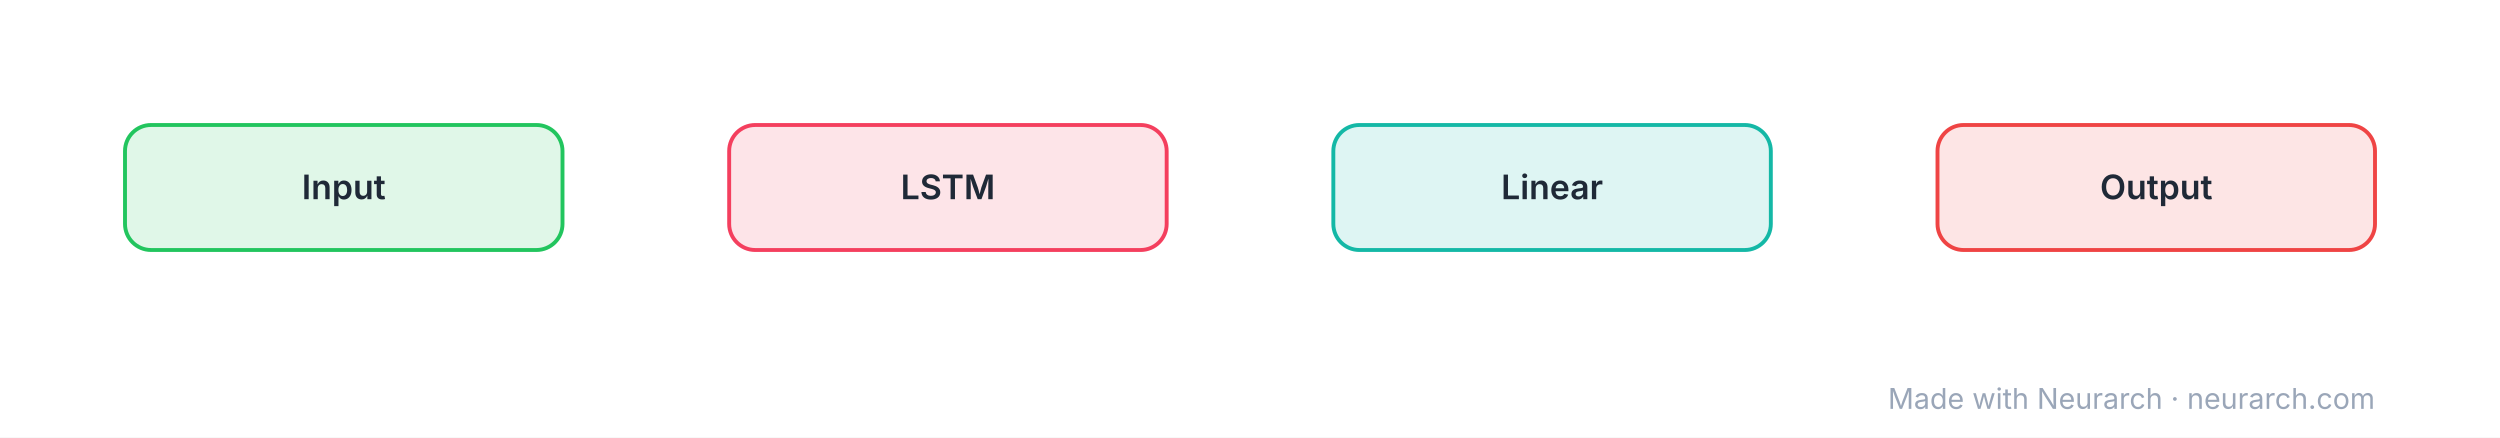
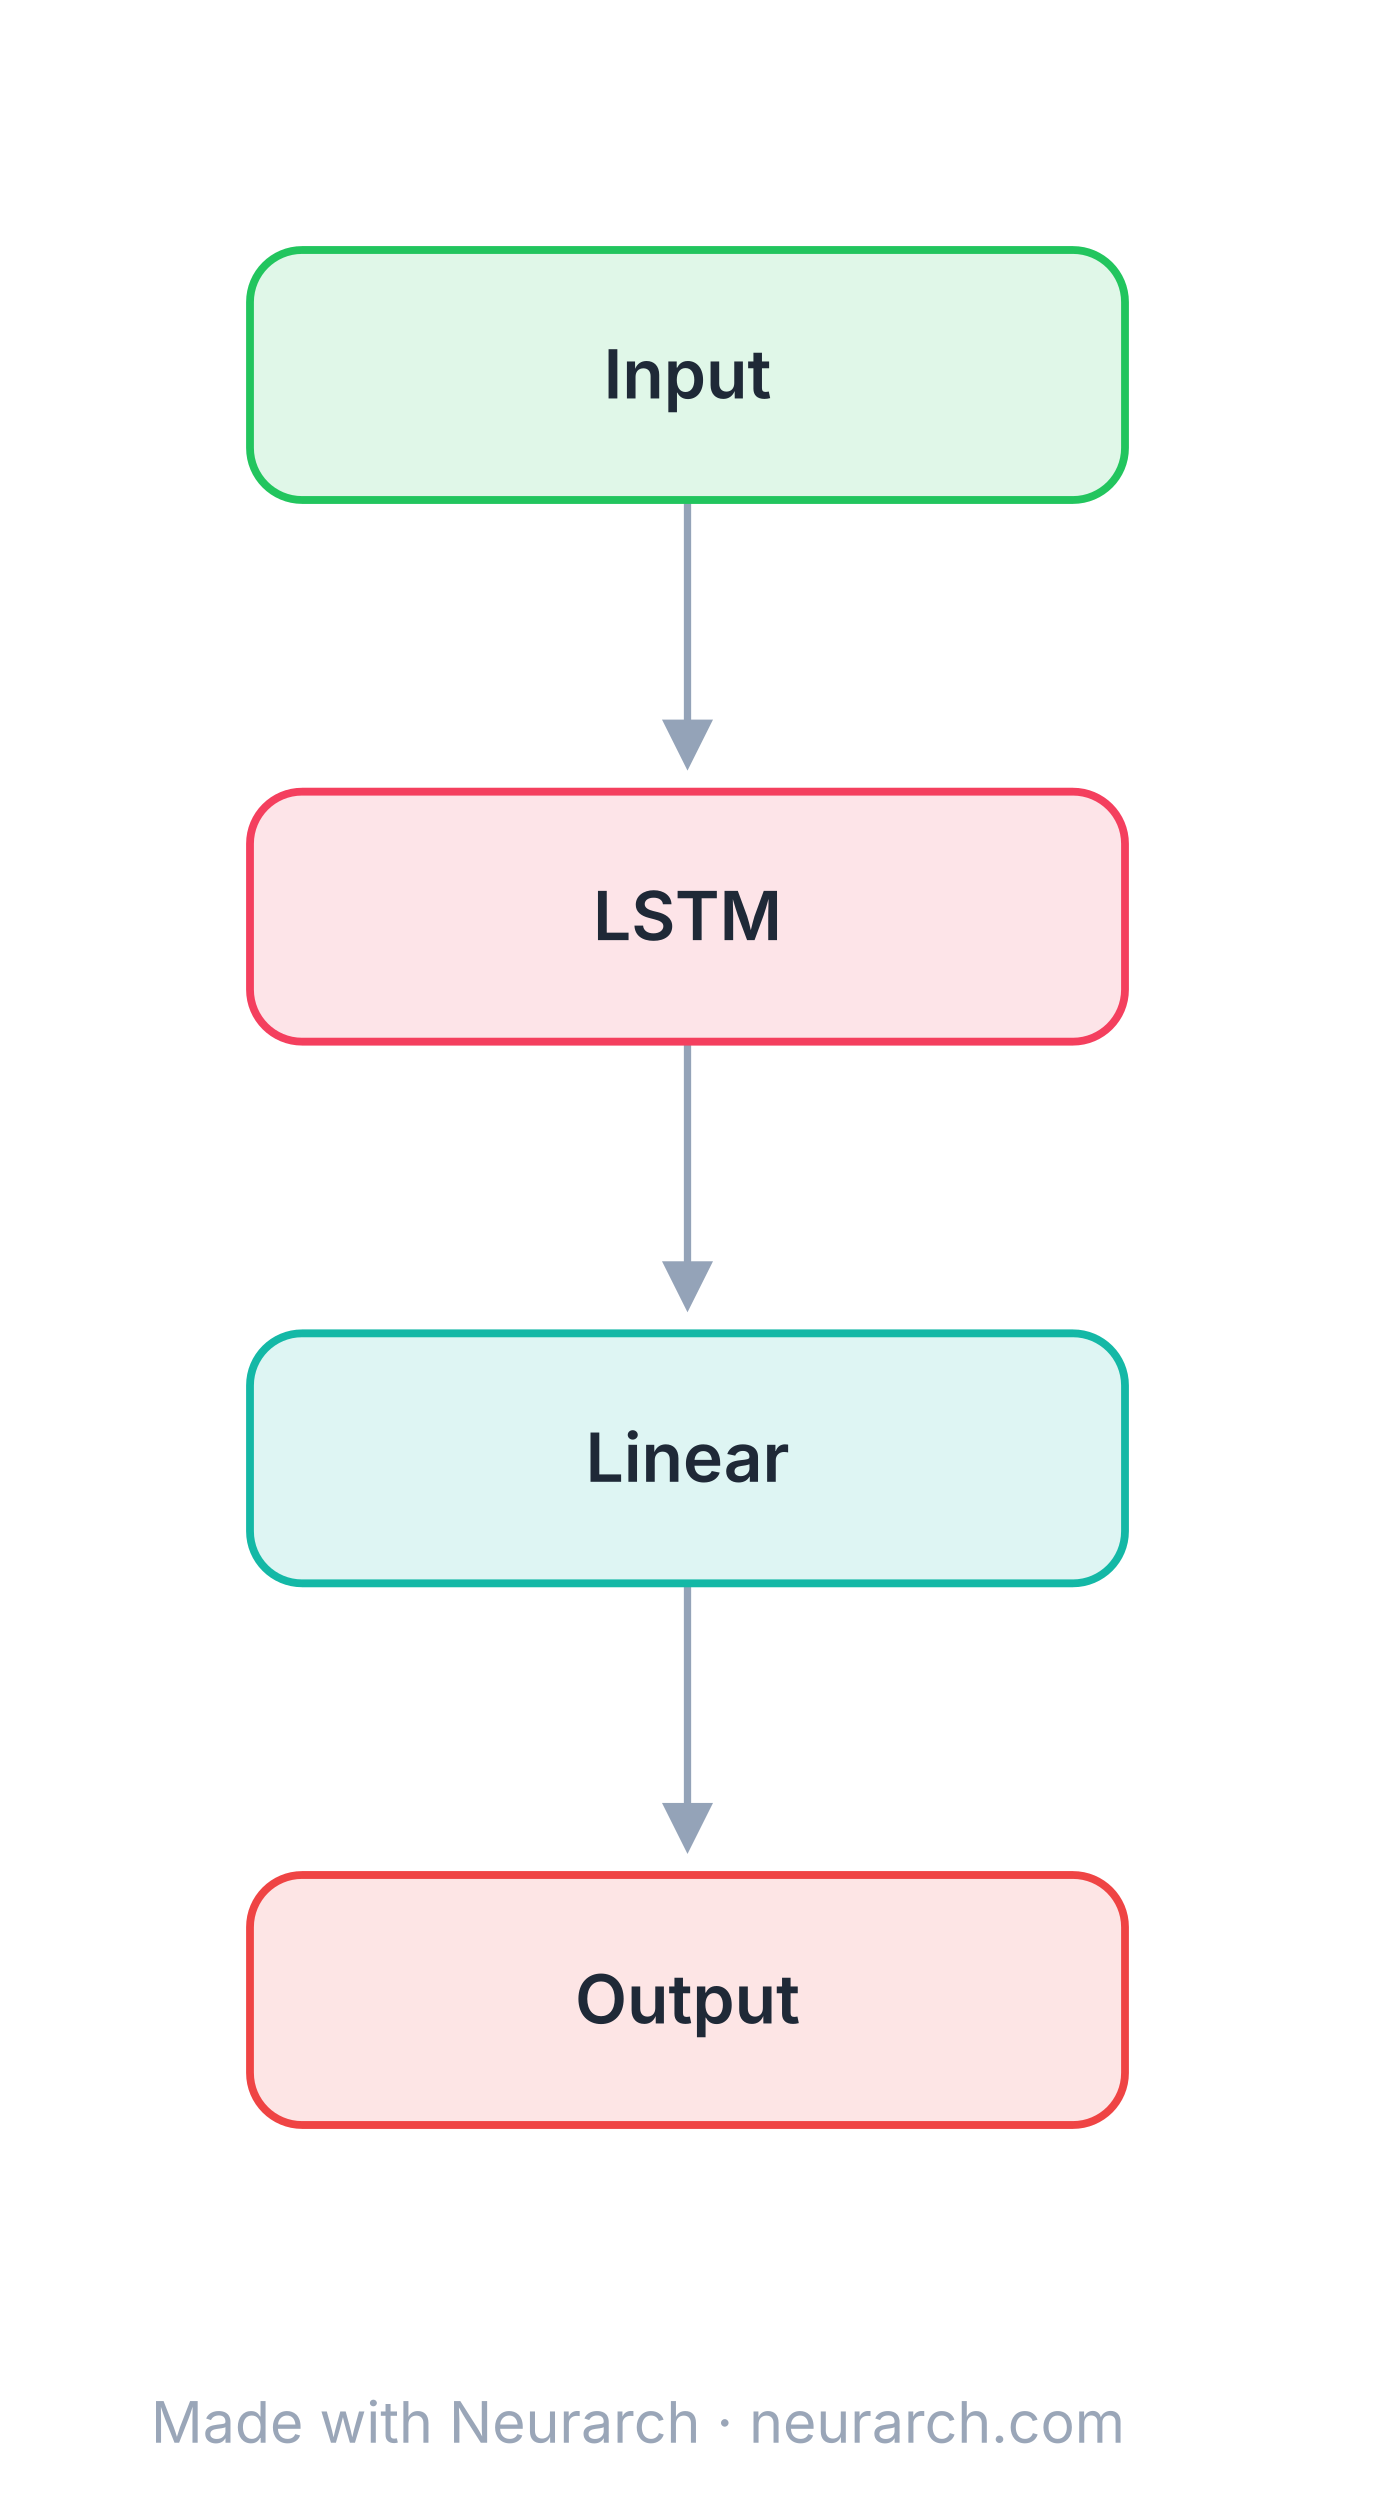
- <svg xmlns="http://www.w3.org/2000/svg" width="960" height="168" viewBox="0 0 960 168" font-family="-apple-system, 'Segoe UI', Inter, Helvetica, Arial, sans-serif">
+ <svg xmlns="http://www.w3.org/2000/svg" width="264" height="480" viewBox="0 0 264 480" font-family="-apple-system, 'Segoe UI', Inter, Helvetica, Arial, sans-serif">
  <defs>
    <marker id="arrow" viewBox="0 0 10 10" refX="8" refY="5" markerWidth="7" markerHeight="7" orient="auto-start-reverse">
      <path d="M0,0 L10,5 L0,10 z" fill="#94a3b8" />
    </marker>
  </defs>
-   <rect x="0" y="0" width="960" height="168" fill="#ffffff" />
+   <rect x="0" y="0" width="264" height="480" fill="#ffffff" />
+   <path d="M132.0,96.0 C132.0,121.0 132.0,121.0 132.0,146.0" fill="none" stroke="#94a3b8" stroke-width="1.4" marker-end="url(#arrow)" />
+   <path d="M132.0,200.0 C132.0,225.0 132.0,225.0 132.0,250.0" fill="none" stroke="#94a3b8" stroke-width="1.4" marker-end="url(#arrow)" />
+   <path d="M132.0,304.0 C132.0,329.0 132.0,329.0 132.0,354.0" fill="none" stroke="#94a3b8" stroke-width="1.4" marker-end="url(#arrow)" />
  <rect x="48.0" y="48.0" width="168" height="48" rx="10" fill="rgb(224, 247, 232)" stroke="#22c55e" stroke-width="1.5" />
  <text x="132.0" y="76.5" text-anchor="middle" font-size="13" font-weight="600" fill="#1f2937">Input</text>
-   <rect x="280.0" y="48.0" width="168" height="48" rx="10" fill="rgb(253, 228, 232)" stroke="#f43f5e" stroke-width="1.5" />
-   <text x="364.0" y="76.5" text-anchor="middle" font-size="13" font-weight="600" fill="#1f2937">LSTM</text>
-   <rect x="512.0" y="48.0" width="168" height="48" rx="10" fill="rgb(222, 245, 243)" stroke="#14b8a6" stroke-width="1.5" />
-   <text x="596.0" y="76.5" text-anchor="middle" font-size="13" font-weight="600" fill="#1f2937">Linear</text>
-   <rect x="744.0" y="48.0" width="168" height="48" rx="10" fill="rgb(253, 229, 229)" stroke="#ef4444" stroke-width="1.5" />
-   <text x="828.0" y="76.5" text-anchor="middle" font-size="13" font-weight="600" fill="#1f2937">Output</text>
-   <text x="912.0" y="157.0" text-anchor="end" font-size="11" fill="#9aa6b8">Made with Neurarch · neurarch.com</text>
+   <rect x="48.0" y="152.0" width="168" height="48" rx="10" fill="rgb(253, 228, 232)" stroke="#f43f5e" stroke-width="1.5" />
+   <text x="132.0" y="180.5" text-anchor="middle" font-size="13" font-weight="600" fill="#1f2937">LSTM</text>
+   <rect x="48.0" y="256.0" width="168" height="48" rx="10" fill="rgb(222, 245, 243)" stroke="#14b8a6" stroke-width="1.5" />
+   <text x="132.0" y="284.5" text-anchor="middle" font-size="13" font-weight="600" fill="#1f2937">Linear</text>
+   <rect x="48.0" y="360.0" width="168" height="48" rx="10" fill="rgb(253, 229, 229)" stroke="#ef4444" stroke-width="1.5" />
+   <text x="132.0" y="388.5" text-anchor="middle" font-size="13" font-weight="600" fill="#1f2937">Output</text>
+   <text x="216.0" y="469.0" text-anchor="end" font-size="11" fill="#9aa6b8">Made with Neurarch · neurarch.com</text>
</svg>
